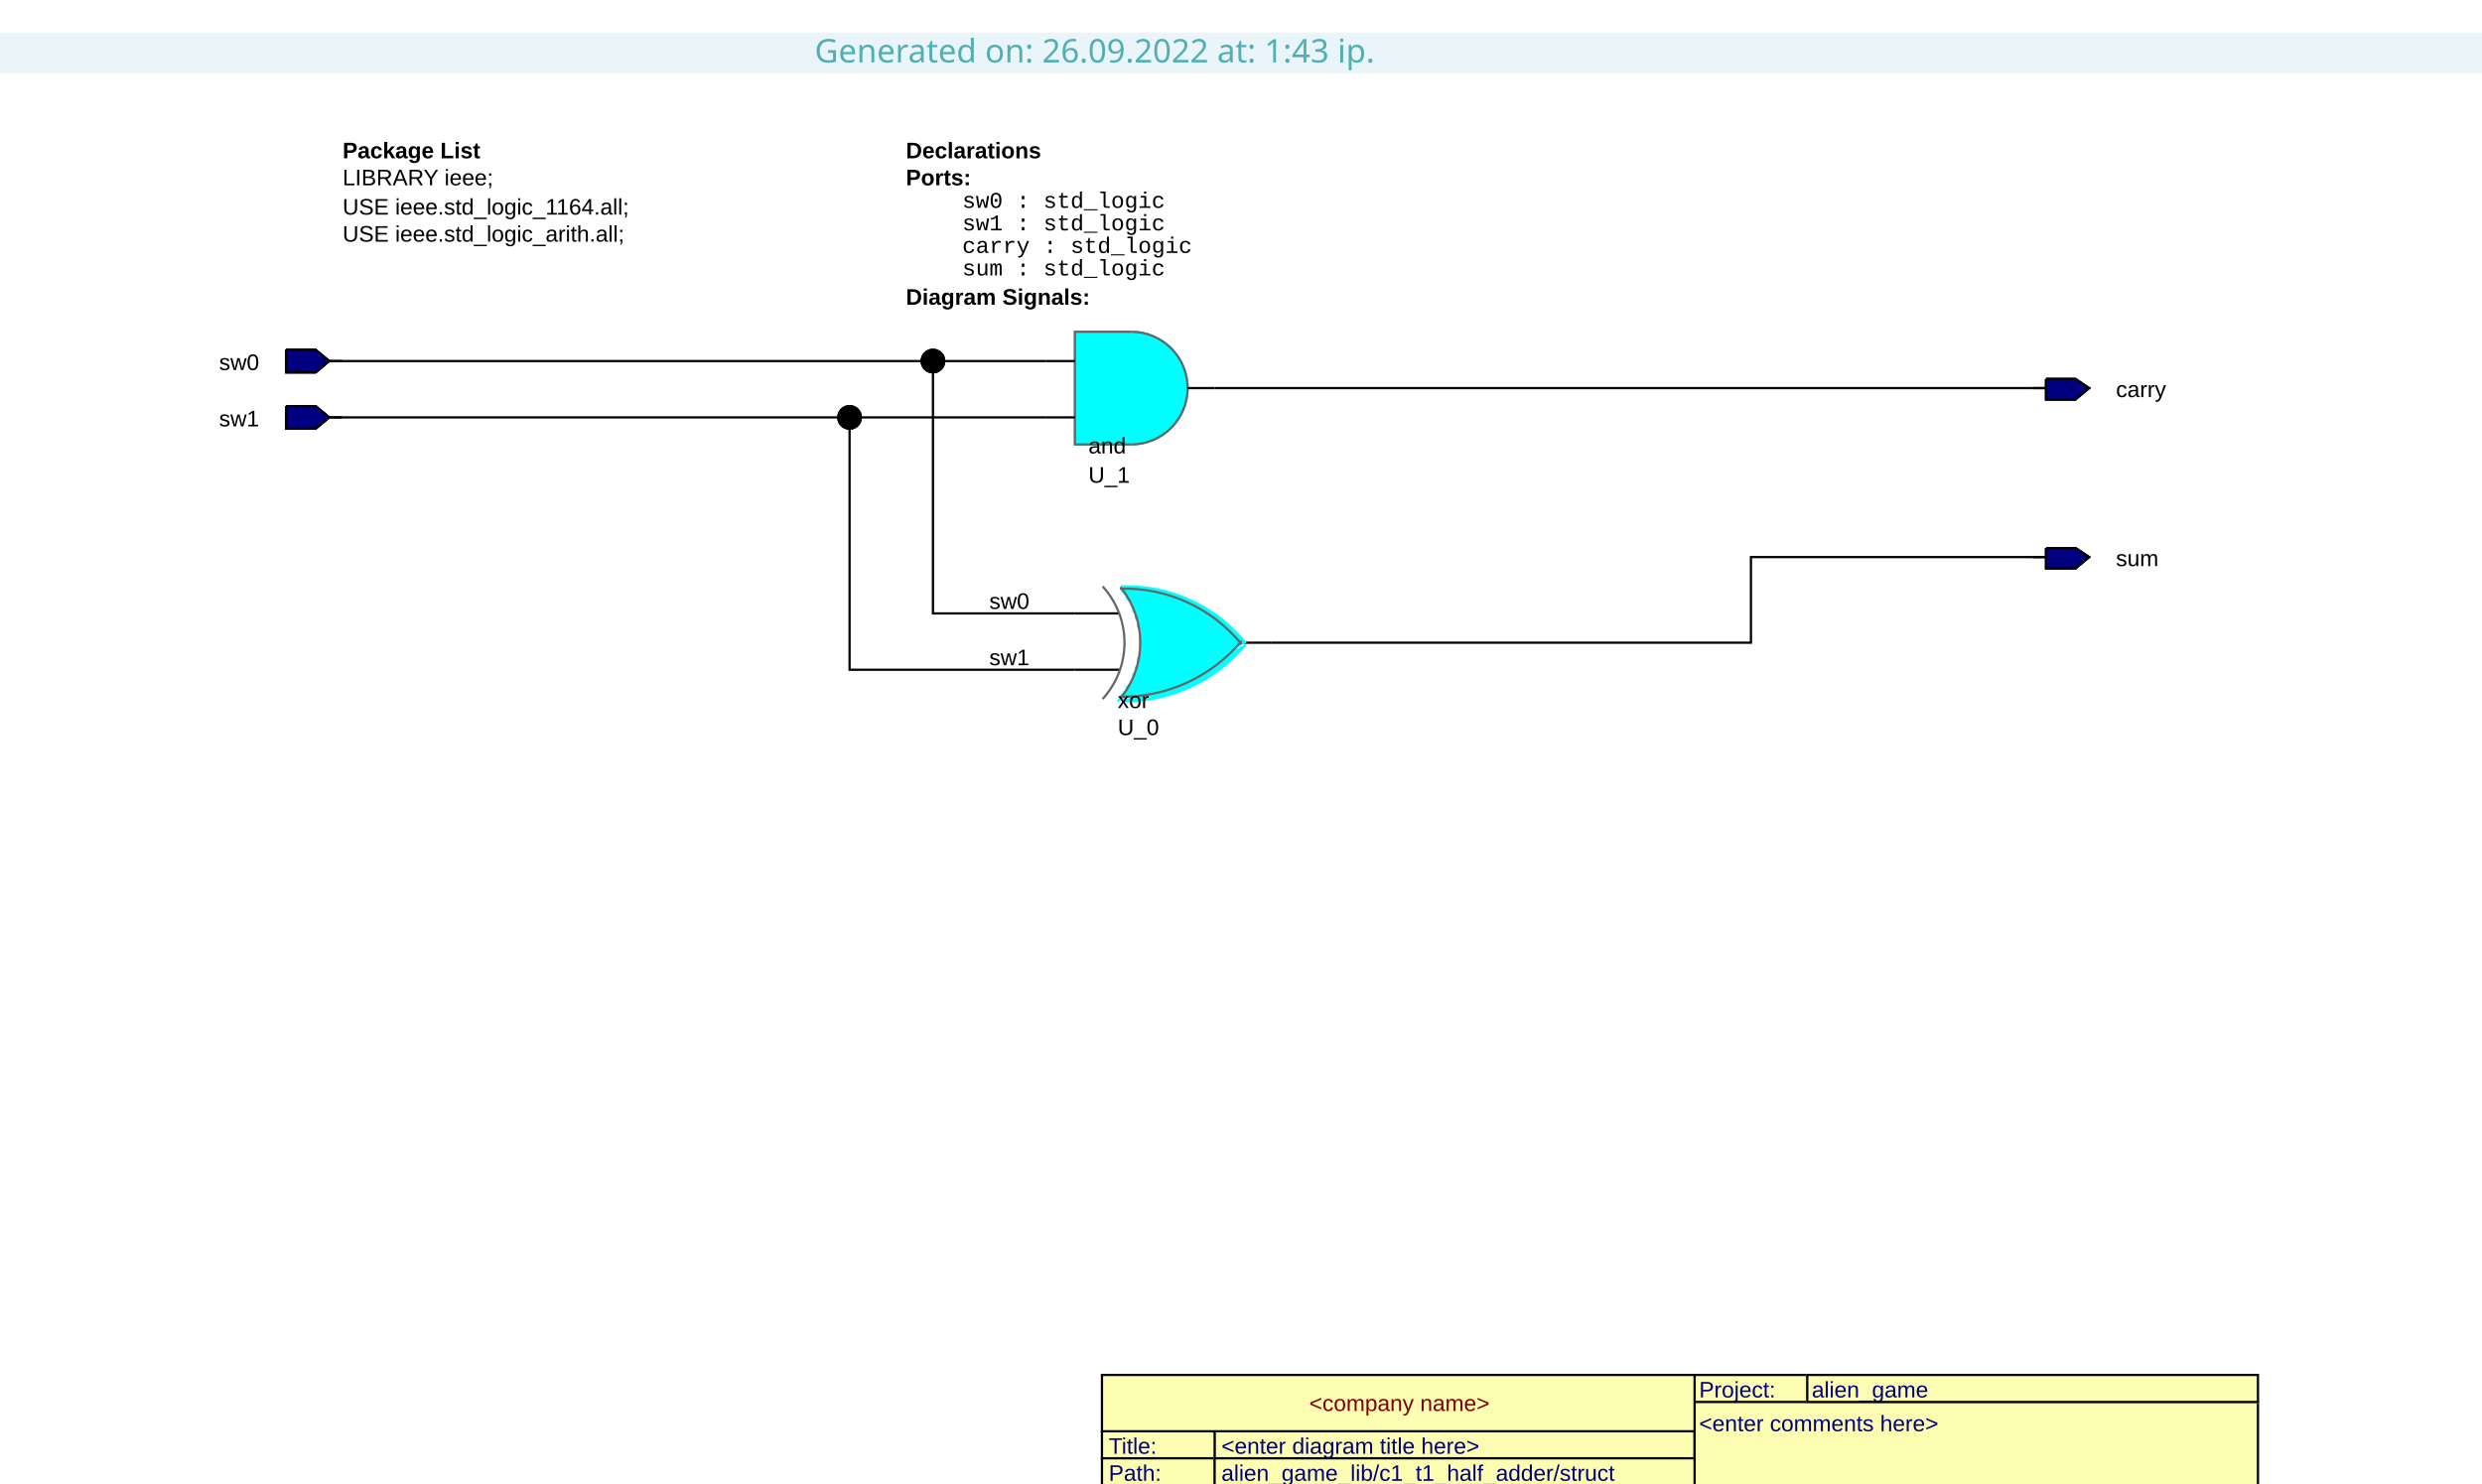
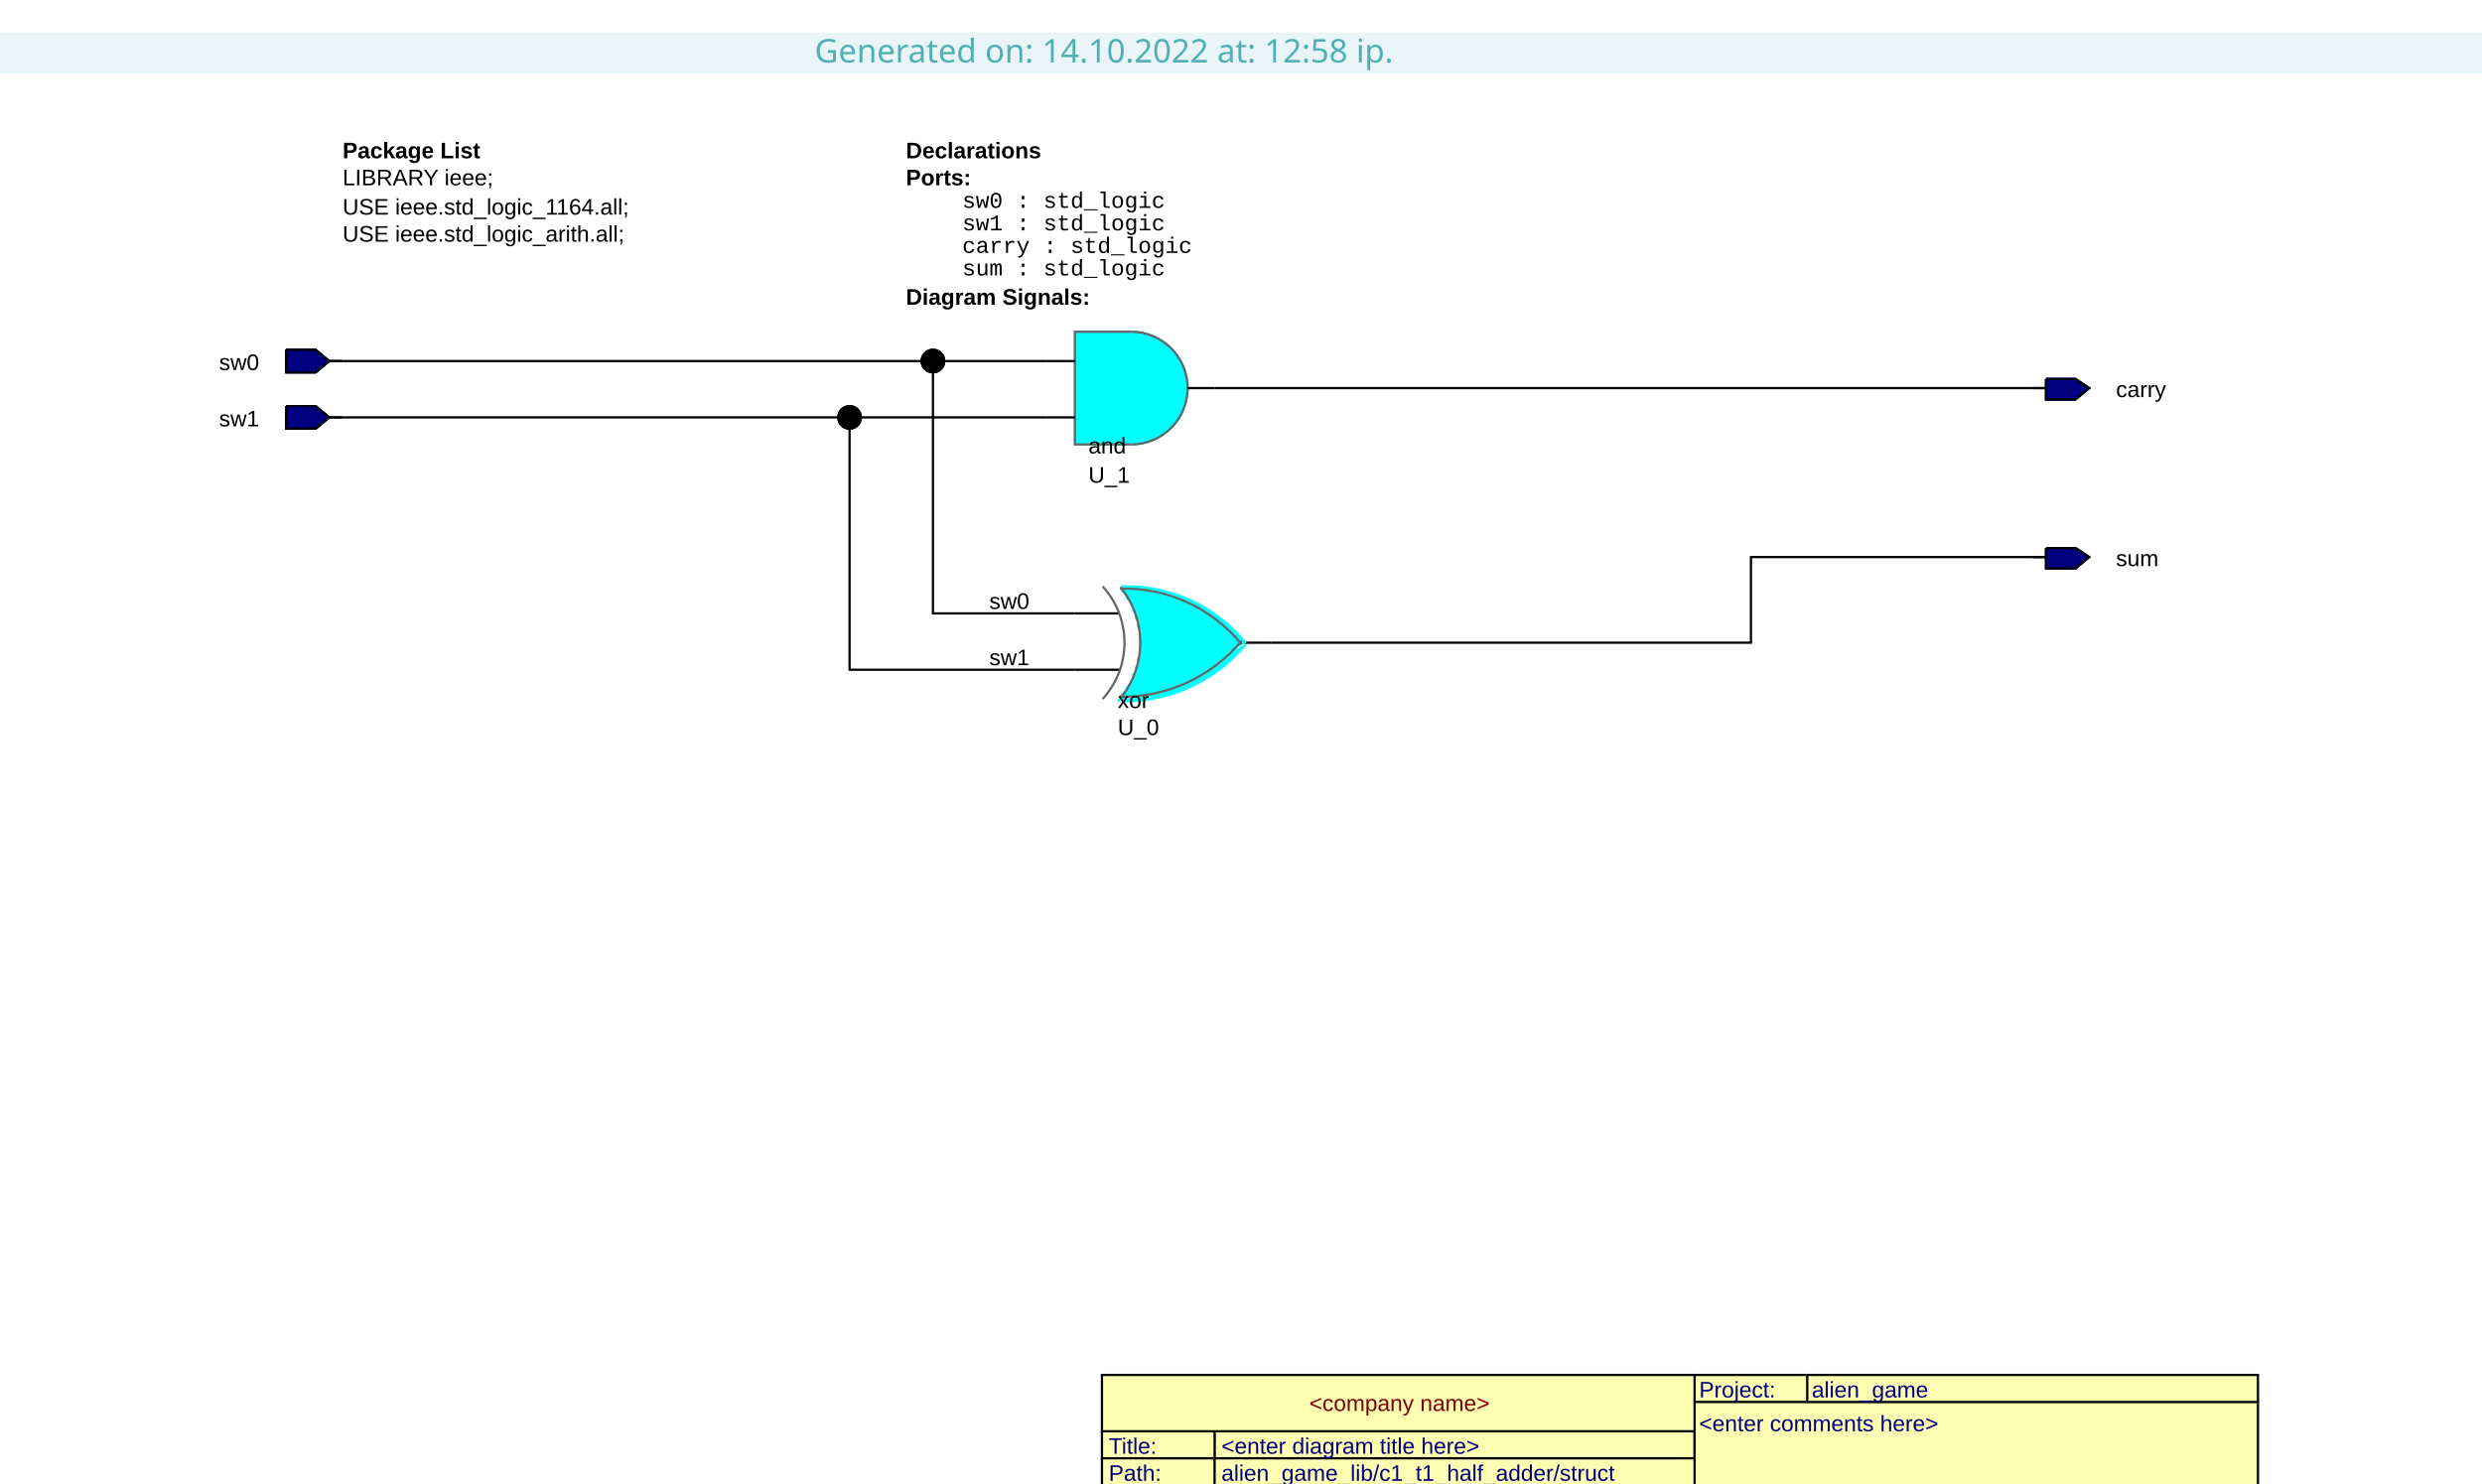
<svg xmlns="http://www.w3.org/2000/svg" version="1.1">
  <g id="viewport" transform="translate(0,-100)">
    <defs>
      <style type="text/css">
.allText {font-family:Sans-Serif;fill:darkcyan;}
.subTitleText {font-size:20;font-weight:bold;}
.normalText {font-size:15;}
.smallText {font-size:12;}
.boldText {font-weight:bold;}
.rightText {text-anchor:end;}
.centerText {text-anchor:middle;}
.dragRect {fill:darkcyan;stroke:none;opacity:0.4;}
</style>
      <symbol id="upArrow" overflow="visible" style="stroke:darkcyan;fill:darkcyan;stroke-width:1;" pointer-events="none">
        <polygon points="5,0 10,5 0,5 5,0" />
      </symbol>
      <symbol id="leftArrow" overflow="visible" style="stroke:darkcyan;fill:darkcyan;stroke-width:1;" pointer-events="none">
        <polygon points="0,5 5,0 5,10 0,5" />
      </symbol>
      <symbol id="rightArrow" overflow="visible" style="stroke:darkcyan;fill:darkcyan;stroke-width:1;" pointer-events="none">
        <polygon points="5,0 10,5 5,10 5,0" />
      </symbol>
      <symbol id="downArrow" overflow="visible" style="stroke:darkcyan;fill:darkcyan;stroke-width:1;" pointer-events="none">
        <polygon points="0,0 5,5 10,0 0,0" />
      </symbol>
    </defs>
    <svg id="mainMap" x="0" y="150" viewBox="0 0 915 617" width="912" height="512">
      <clipPath id="SVG_Clip">
        <rect x="0" y="0" width="915" height="617" />
      </clipPath>
      <g id="hds_models" style="clip-path:url(#SVG_Clip)">
        <polyline id="r0" stroke="rgb(0,0,0)" fill="none" stroke-width="1px" stroke-dasharray="" points="397, 250,397, 250" />
        <polyline id="r0" stroke="rgb(0,0,0)" fill="none" stroke-width="1px" stroke-dasharray="" points="397, 200,397, 200" />
        <polyline id="r0" stroke="rgb(0,0,0)" fill="none" stroke-width="1px" stroke-dasharray="" points="460, 225,460, 225" />
        <polyline id="r0" stroke="rgb(0,0,0)" fill="none" stroke-width="1px" stroke-dasharray="" points="385, 137,385, 137" />
        <polyline id="r0" stroke="rgb(0,0,0)" fill="none" stroke-width="1px" stroke-dasharray="" points="385, 87,385, 87" />
        <polyline id="r0" stroke="rgb(0,255,255)" fill="rgb(0,255,255)" stroke-width="1px" stroke-dasharray="" points="410, 137,385, 137,385, 87,410, 87,410, 137" />
        <polyline id="r0" stroke="rgb(102,102,102)" fill="none" stroke-width="1px" stroke-dasharray="" points="410, 137,385, 137,385, 87,410, 87" />
        <path stroke="rgb(0,255,255)" fill="rgb(0,255,255)" stroke-width="1px" stroke-dasharray="" transform="translate(410,112) rotate(0)" d="M 0 -25 A 25 25 0 0 1 0 25 " />
        <path stroke="rgb(102,102,102)" fill="none" stroke-width="1px" stroke-dasharray="" transform="translate(410,112) rotate(0)" d="M 0 -25 A 25 25 0 0 1 0 25 " />
        <polyline id="r0" stroke="rgb(0,0,128)" fill="rgb(0,0,128)" stroke-width="1px" stroke-dasharray="" points="816, 108,829, 108,835, 112,829, 117,816, 117,816, 108" />
        <polyline id="r0" stroke="rgb(0,0,0)" fill="none" stroke-width="1px" stroke-dasharray="" points="816, 108,829, 108,835, 112,829, 117,816, 117,816, 108" />
        <polyline id="r0" stroke="rgb(0,0,128)" fill="rgb(0,0,128)" stroke-width="1px" stroke-dasharray="" points="816, 108,829, 108,835, 112,829, 117,816, 117,816, 108" />
        <polyline id="r0" stroke="rgb(0,0,0)" fill="none" stroke-width="1px" stroke-dasharray="" points="816, 108,829, 108,835, 112,829, 117,816, 117,816, 108" />
        <polyline id="r0" stroke="rgb(0,0,0)" fill="none" stroke-width="1px" stroke-dasharray="" points="810, 112,816, 112" />
        <polyline id="r0" stroke="rgb(0,0,128)" fill="rgb(0,0,128)" stroke-width="1px" stroke-dasharray="" points="816, 183,829, 183,835, 187,829, 192,816, 192,816, 183" />
        <polyline id="r0" stroke="rgb(0,0,0)" fill="none" stroke-width="1px" stroke-dasharray="" points="816, 183,829, 183,835, 187,829, 192,816, 192,816, 183" />
        <polyline id="r0" stroke="rgb(0,0,128)" fill="rgb(0,0,128)" stroke-width="1px" stroke-dasharray="" points="816, 183,829, 183,835, 187,829, 192,816, 192,816, 183" />
        <polyline id="r0" stroke="rgb(0,0,0)" fill="none" stroke-width="1px" stroke-dasharray="" points="816, 183,829, 183,835, 187,829, 192,816, 192,816, 183" />
        <polyline id="r0" stroke="rgb(0,0,0)" fill="none" stroke-width="1px" stroke-dasharray="" points="810, 187,816, 187" />
        <polyline id="r0" stroke="rgb(0,0,128)" fill="rgb(0,0,128)" stroke-width="1px" stroke-dasharray="" points="35, 95,48, 95,54, 100,48, 105,35, 105,35, 95" />
        <polyline id="r0" stroke="rgb(0,0,0)" fill="none" stroke-width="1px" stroke-dasharray="" points="35, 95,48, 95,54, 100,48, 105,35, 105,35, 95" />
        <polyline id="r0" stroke="rgb(0,0,128)" fill="rgb(0,0,128)" stroke-width="1px" stroke-dasharray="" points="35, 95,48, 95,54, 100,48, 105,35, 105,35, 95" />
        <polyline id="r0" stroke="rgb(0,0,0)" fill="none" stroke-width="1px" stroke-dasharray="" points="35, 95,48, 95,54, 100,48, 105,35, 105,35, 95" />
        <polyline id="r0" stroke="rgb(0,0,0)" fill="none" stroke-width="1px" stroke-dasharray="" points="54, 100,60, 100" />
        <polyline id="r0" stroke="rgb(0,0,128)" fill="rgb(0,0,128)" stroke-width="1px" stroke-dasharray="" points="35, 120,48, 120,54, 125,48, 130,35, 130,35, 120" />
        <polyline id="r0" stroke="rgb(0,0,0)" fill="none" stroke-width="1px" stroke-dasharray="" points="35, 120,48, 120,54, 125,48, 130,35, 130,35, 120" />
        <polyline id="r0" stroke="rgb(0,0,128)" fill="rgb(0,0,128)" stroke-width="1px" stroke-dasharray="" points="35, 120,48, 120,54, 125,48, 130,35, 130,35, 120" />
        <polyline id="r0" stroke="rgb(0,0,0)" fill="none" stroke-width="1px" stroke-dasharray="" points="35, 120,48, 120,54, 125,48, 130,35, 130,35, 120" />
        <polyline id="r0" stroke="rgb(0,0,0)" fill="none" stroke-width="1px" stroke-dasharray="" points="54, 125,60, 125" />
        <rect id="r0" stroke="rgb(254,254,179)" fill="rgb(254,254,179)" stroke-width="1px" stroke-dasharray="" y="600px" x="447px" width="213px" height="12px" rx="0" ry="0" />
        <rect id="r0" stroke="rgb(0,0,0)" fill="none" stroke-width="1px" stroke-dasharray="" y="600px" x="447px" width="213px" height="12px" rx="0" ry="0" />
        <rect id="r0" stroke="rgb(254,254,179)" fill="rgb(254,254,179)" stroke-width="1px" stroke-dasharray="" y="550px" x="660px" width="50px" height="12px" rx="0" ry="0" />
        <rect id="r0" stroke="rgb(0,0,0)" fill="none" stroke-width="1px" stroke-dasharray="" y="550px" x="660px" width="50px" height="12px" rx="0" ry="0" />
        <rect id="r0" stroke="rgb(254,254,179)" fill="rgb(254,254,179)" stroke-width="1px" stroke-dasharray="" y="575px" x="447px" width="213px" height="12px" rx="0" ry="0" />
        <rect id="r0" stroke="rgb(0,0,0)" fill="none" stroke-width="1px" stroke-dasharray="" y="575px" x="447px" width="213px" height="12px" rx="0" ry="0" />
        <rect id="r0" stroke="rgb(254,254,179)" fill="rgb(254,254,179)" stroke-width="1px" stroke-dasharray="" y="575px" x="397px" width="50px" height="12px" rx="0" ry="0" />
        <rect id="r0" stroke="rgb(0,0,0)" fill="none" stroke-width="1px" stroke-dasharray="" y="575px" x="397px" width="50px" height="12px" rx="0" ry="0" />
        <rect id="r0" stroke="rgb(254,254,179)" fill="rgb(254,254,179)" stroke-width="1px" stroke-dasharray="" y="562px" x="660px" width="250px" height="50px" rx="0" ry="0" />
        <rect id="r0" stroke="rgb(0,0,0)" fill="none" stroke-width="1px" stroke-dasharray="" y="562px" x="660px" width="250px" height="50px" rx="0" ry="0" />
        <rect id="r0" stroke="rgb(254,254,179)" fill="rgb(254,254,179)" stroke-width="1px" stroke-dasharray="" y="550px" x="710px" width="200px" height="12px" rx="0" ry="0" />
        <rect id="r0" stroke="rgb(0,0,0)" fill="none" stroke-width="1px" stroke-dasharray="" y="550px" x="710px" width="200px" height="12px" rx="0" ry="0" />
        <rect id="r0" stroke="rgb(254,254,179)" fill="rgb(254,254,179)" stroke-width="1px" stroke-dasharray="" y="550px" x="397px" width="263px" height="25px" rx="0" ry="0" />
        <rect id="r0" stroke="rgb(0,0,0)" fill="none" stroke-width="1px" stroke-dasharray="" y="550px" x="397px" width="263px" height="25px" rx="0" ry="0" />
        <rect id="r0" stroke="rgb(254,254,179)" fill="rgb(254,254,179)" stroke-width="1px" stroke-dasharray="" y="587px" x="397px" width="50px" height="13px" rx="0" ry="0" />
        <rect id="r0" stroke="rgb(0,0,0)" fill="none" stroke-width="1px" stroke-dasharray="" y="587px" x="397px" width="50px" height="13px" rx="0" ry="0" />
        <rect id="r0" stroke="rgb(254,254,179)" fill="rgb(254,254,179)" stroke-width="1px" stroke-dasharray="" y="600px" x="397px" width="50px" height="12px" rx="0" ry="0" />
        <rect id="r0" stroke="rgb(0,0,0)" fill="none" stroke-width="1px" stroke-dasharray="" y="600px" x="397px" width="50px" height="12px" rx="0" ry="0" />
        <rect id="r0" stroke="rgb(254,254,179)" fill="rgb(254,254,179)" stroke-width="1px" stroke-dasharray="" y="587px" x="447px" width="213px" height="13px" rx="0" ry="0" />
        <rect id="r0" stroke="rgb(0,0,0)" fill="none" stroke-width="1px" stroke-dasharray="" y="587px" x="447px" width="213px" height="13px" rx="0" ry="0" />
        <polyline id="r0" stroke="rgb(0,0,0)" fill="none" stroke-width="1px" stroke-dasharray="" points="810, 112,816, 112" />
        <polyline id="r0" stroke="rgb(0,0,0)" fill="none" stroke-width="1px" stroke-dasharray="" points="810, 187,816, 187" />
        <polyline id="r0" stroke="rgb(0,0,0)" fill="none" stroke-width="1px" stroke-dasharray="" points="54, 100,60, 100" />
        <polyline id="r0" stroke="rgb(0,0,0)" fill="none" stroke-width="1px" stroke-dasharray="" points="54, 125,60, 125" />
        <polyline id="r0" stroke="rgb(0,0,0)" fill="none" stroke-width="1px" stroke-dasharray="" points="472, 225,460, 225" />
        <polyline id="r0" stroke="rgb(0,0,0)" fill="none" stroke-width="1px" stroke-dasharray="" points="385, 212,405, 212" />
        <polyline id="r0" stroke="rgb(0,0,0)" fill="none" stroke-width="1px" stroke-dasharray="" points="385, 237,405, 237" />
        <polyline id="r0" stroke="rgb(0,0,0)" fill="none" stroke-width="1px" stroke-dasharray="" points="447, 112,435, 112" />
        <polyline id="r0" stroke="rgb(0,0,0)" fill="none" stroke-width="1px" stroke-dasharray="" points="372, 100,385, 100" />
        <polyline id="r0" stroke="rgb(0,0,0)" fill="none" stroke-width="1px" stroke-dasharray="" points="372, 125,385, 125" />
        <circle id="r0" stroke="rgb(0,0,0)" fill="rgb(0,0,0)" stroke-width="1px" stroke-dasharray="" cx="322" cy="100" r="5" />
        <circle stroke="rgb(0,0,0)" fill="none" stroke-width="1px" stroke-dasharray="" cx="322" cy="100" r="5" />
        <circle id="r0" stroke="rgb(0,0,0)" fill="rgb(0,0,0)" stroke-width="1px" stroke-dasharray="" cx="285" cy="125" r="5" />
        <circle stroke="rgb(0,0,0)" fill="none" stroke-width="1px" stroke-dasharray="" cx="285" cy="125" r="5" />
        <path stroke="rgb(102,102,102)" fill="none" stroke-width="1px" stroke-dasharray="" transform="translate(370,225) rotate(0)" d="M 27.299 -24.976 A 37 37 0 0 1 27.299 24.976 " />
        <polyline id="r0" stroke="rgb(0,255,255)" fill="rgb(0,255,255)" stroke-width="1px" stroke-dasharray="" points="404, 251,405, 250,406, 249,406, 248,407, 247,408, 246,408, 245,409, 244,410, 243,410, 242,411, 241,411, 240,411, 239,412, 238,412, 237,412, 236,413, 235,413, 234,413, 233,413, 232,414, 231,414, 230,414, 229,414, 228,414, 227,414, 226,414, 225,414, 224,414, 223,414, 222,414, 221,414, 220,414, 219,413, 218,413, 217,413, 216,413, 215,412, 214,412, 213,412, 212,411, 211,411, 210,411, 209,410, 208,410, 207,409, 206,408, 205,408, 204,407, 203,406, 202,406, 201,406, 200,406, 200,435, 209,460, 225,436, 238,406, 250" />
        <path stroke="rgb(102,102,102)" fill="none" stroke-width="1px" stroke-dasharray="" transform="translate(375,225) rotate(0)" d="M 30.169 -24.714 A 39 39 0 0 1 30.169 24.714 " />
        <path stroke="rgb(0,255,255)" fill="rgb(0,255,255)" stroke-width="1px" stroke-dasharray="" transform="translate(408,268) rotate(0)" d="M -2.008 -67.97 A 68 68 0 0 1 52.704 -42.969 " />
        <path stroke="rgb(102,102,102)" fill="none" stroke-width="1px" stroke-dasharray="" transform="translate(407,268) rotate(0)" d="M -1.978 -66.971 A 67 67 0 0 1 51.929 -42.337 " />
        <path stroke="rgb(0,255,255)" fill="rgb(0,255,255)" stroke-width="1px" stroke-dasharray="" transform="translate(407,181) rotate(0)" d="M 53.778 44.81 A 70 70 0 0 1 -1.033 69.992 " />
        <path stroke="rgb(102,102,102)" fill="none" stroke-width="1px" stroke-dasharray="" transform="translate(406,180) rotate(0)" d="M 53.009 44.17 A 69 69 0 0 1 -1.018 68.992 " />
        <text x="335" y="52" font-family="Courier New" fill="rgb(0,0,0)" font-size="10" text-anchor="start">carry : std_logic</text>
        <text x="335" y="62" font-family="Courier New" fill="rgb(0,0,0)" font-size="10" text-anchor="start">sum   : std_logic</text>
        <text x="335" y="32" font-family="Courier New" fill="rgb(0,0,0)" font-size="10" text-anchor="start">sw0   : std_logic</text>
        <text x="335" y="42" font-family="Courier New" fill="rgb(0,0,0)" font-size="10" text-anchor="start">sw1   : std_logic</text>
        <text x="60" y="10" font-family="arial" fill="rgb(0,0,0)" font-weight="800" font-size="10" text-anchor="start">Package List</text>
        <text x="60" y="22" font-family="arial" fill="rgb(0,0,0)" font-size="10" text-anchor="start">LIBRARY ieee;</text>
        <text x="60" y="35" font-family="arial" fill="rgb(0,0,0)" font-size="10" text-anchor="start">USE ieee.std_logic_1164.all;</text>
        <text x="60" y="47" font-family="arial" fill="rgb(0,0,0)" font-size="10" text-anchor="start">USE ieee.std_logic_arith.all;</text>
        <text x="310" y="10" font-family="arial" fill="rgb(0,0,0)" font-weight="800" font-size="10" text-anchor="start">Declarations</text>
        <text x="310" y="22" font-family="arial" fill="rgb(0,0,0)" font-weight="800" font-size="10" text-anchor="start">Ports:</text>
        <text x="310" y="75" font-family="arial" fill="rgb(0,0,0)" font-weight="800" font-size="10" text-anchor="start">Diagram Signals:</text>
        <text x="23" y="104" font-family="arial" fill="rgb(0,0,0)" font-size="10" text-anchor="end">sw0</text>
        <text x="23" y="129" font-family="arial" fill="rgb(0,0,0)" font-size="10" text-anchor="end">sw1</text>
        <text x="404" y="254" font-family="arial" fill="rgb(0,0,0)" font-size="10" text-anchor="start">xor</text>
        <text x="404" y="266" font-family="arial" fill="rgb(0,0,0)" font-size="10" text-anchor="start">U_0</text>
        <text x="391" y="141" font-family="arial" fill="rgb(0,0,0)" font-size="10" text-anchor="start">and</text>
        <text x="391" y="154" font-family="arial" fill="rgb(0,0,0)" font-size="10" text-anchor="start">U_1</text>
        <text x="347" y="235" font-family="arial" fill="rgb(0,0,0)" font-size="10" text-anchor="start">sw1</text>
        <text x="347" y="210" font-family="arial" fill="rgb(0,0,0)" font-size="10" text-anchor="start">sw0</text>
        <text x="847" y="116" font-family="arial" fill="rgb(0,0,0)" font-size="10" text-anchor="start">carry</text>
        <text x="847" y="191" font-family="arial" fill="rgb(0,0,0)" font-size="10" text-anchor="start">sum</text>
        <text x="400" y="585" font-family="Arial" fill="rgb(0,0,128)" font-size="10" text-anchor="start">Title:</text>
        <text x="400" y="597" font-family="Arial" fill="rgb(0,0,128)" font-size="10" text-anchor="start">Path:</text>
        <text x="400" y="610" font-family="Arial" fill="rgb(0,0,128)" font-size="10" text-anchor="start">Edited:</text>
        <text x="450" y="610" font-family="Arial" fill="rgb(0,0,128)" font-size="10" text-anchor="start">by bbhiwa on 16 syys 2022</text>
        <text x="662" y="560" font-family="Arial" fill="rgb(0,0,128)" font-size="10" text-anchor="start">Project:</text>
        <text x="450" y="585" font-family="Arial" fill="rgb(0,0,128)" font-size="10" text-anchor="start">&lt;enter diagram title here&gt;</text>
        <text x="662" y="575" font-family="Arial" fill="rgb(0,0,128)" font-size="10" text-anchor="start">&lt;enter comments here&gt;</text>
        <text x="712" y="560" font-family="Arial" fill="rgb(0,0,128)" font-size="10" text-anchor="start">alien_game</text>
        <text x="529" y="566" font-family="Arial" fill="rgb(127,0,0)" font-size="10" text-anchor="middle">&lt;company name&gt;</text>
        <text x="450" y="597" font-family="Arial" fill="rgb(0,0,128)" font-size="10" text-anchor="start">alien_game_lib/c1_t1_half_adder/struct</text>
        <g id="carry_net" stroke="rgb(0,0,0)" stroke-width="1px">
          <polyline id="r0" fill="none" stroke-dasharray="" points="810, 112,447, 112" />
        </g>
        <g id="sum_net" stroke="rgb(0,0,0)" stroke-width="1px">
          <polyline id="r0" fill="none" stroke-dasharray="" points="810, 187,685, 187,685, 225,472, 225" />
        </g>
        <g id="sw0_net" stroke="rgb(0,0,0)" stroke-width="1px">
          <polyline id="r0" fill="none" stroke-dasharray="" points="60, 100,372, 100" />
          <polyline id="r0" fill="none" stroke-dasharray="" points="322, 100,322, 212,385, 212" />
        </g>
        <g id="sw1_net" stroke="rgb(0,0,0)" stroke-width="1px">
          <polyline id="r0" fill="none" stroke-dasharray="" points="60, 125,372, 125" />
          <polyline id="r0" fill="none" stroke-dasharray="" points="285, 125,285, 237,385, 237" />
        </g>
      </g>
    </svg>
    <g id="titlebox">
      <g id="genTime" class="allText normalText">
-         <text class="allText smallText" x="300" y="123">Generated on: 26.09.2022 at:  1:43 ip.</text>
+         <text class="allText smallText" x="300" y="123">Generated on: 14.10.2022 at: 12:58 ip.</text>
      </g>
      <rect stroke="none" fill="rgb(200,230,240)" opacity="0.4" y="112" x="0" width="914" height="15" />
    </g>
  </g>
</svg>
